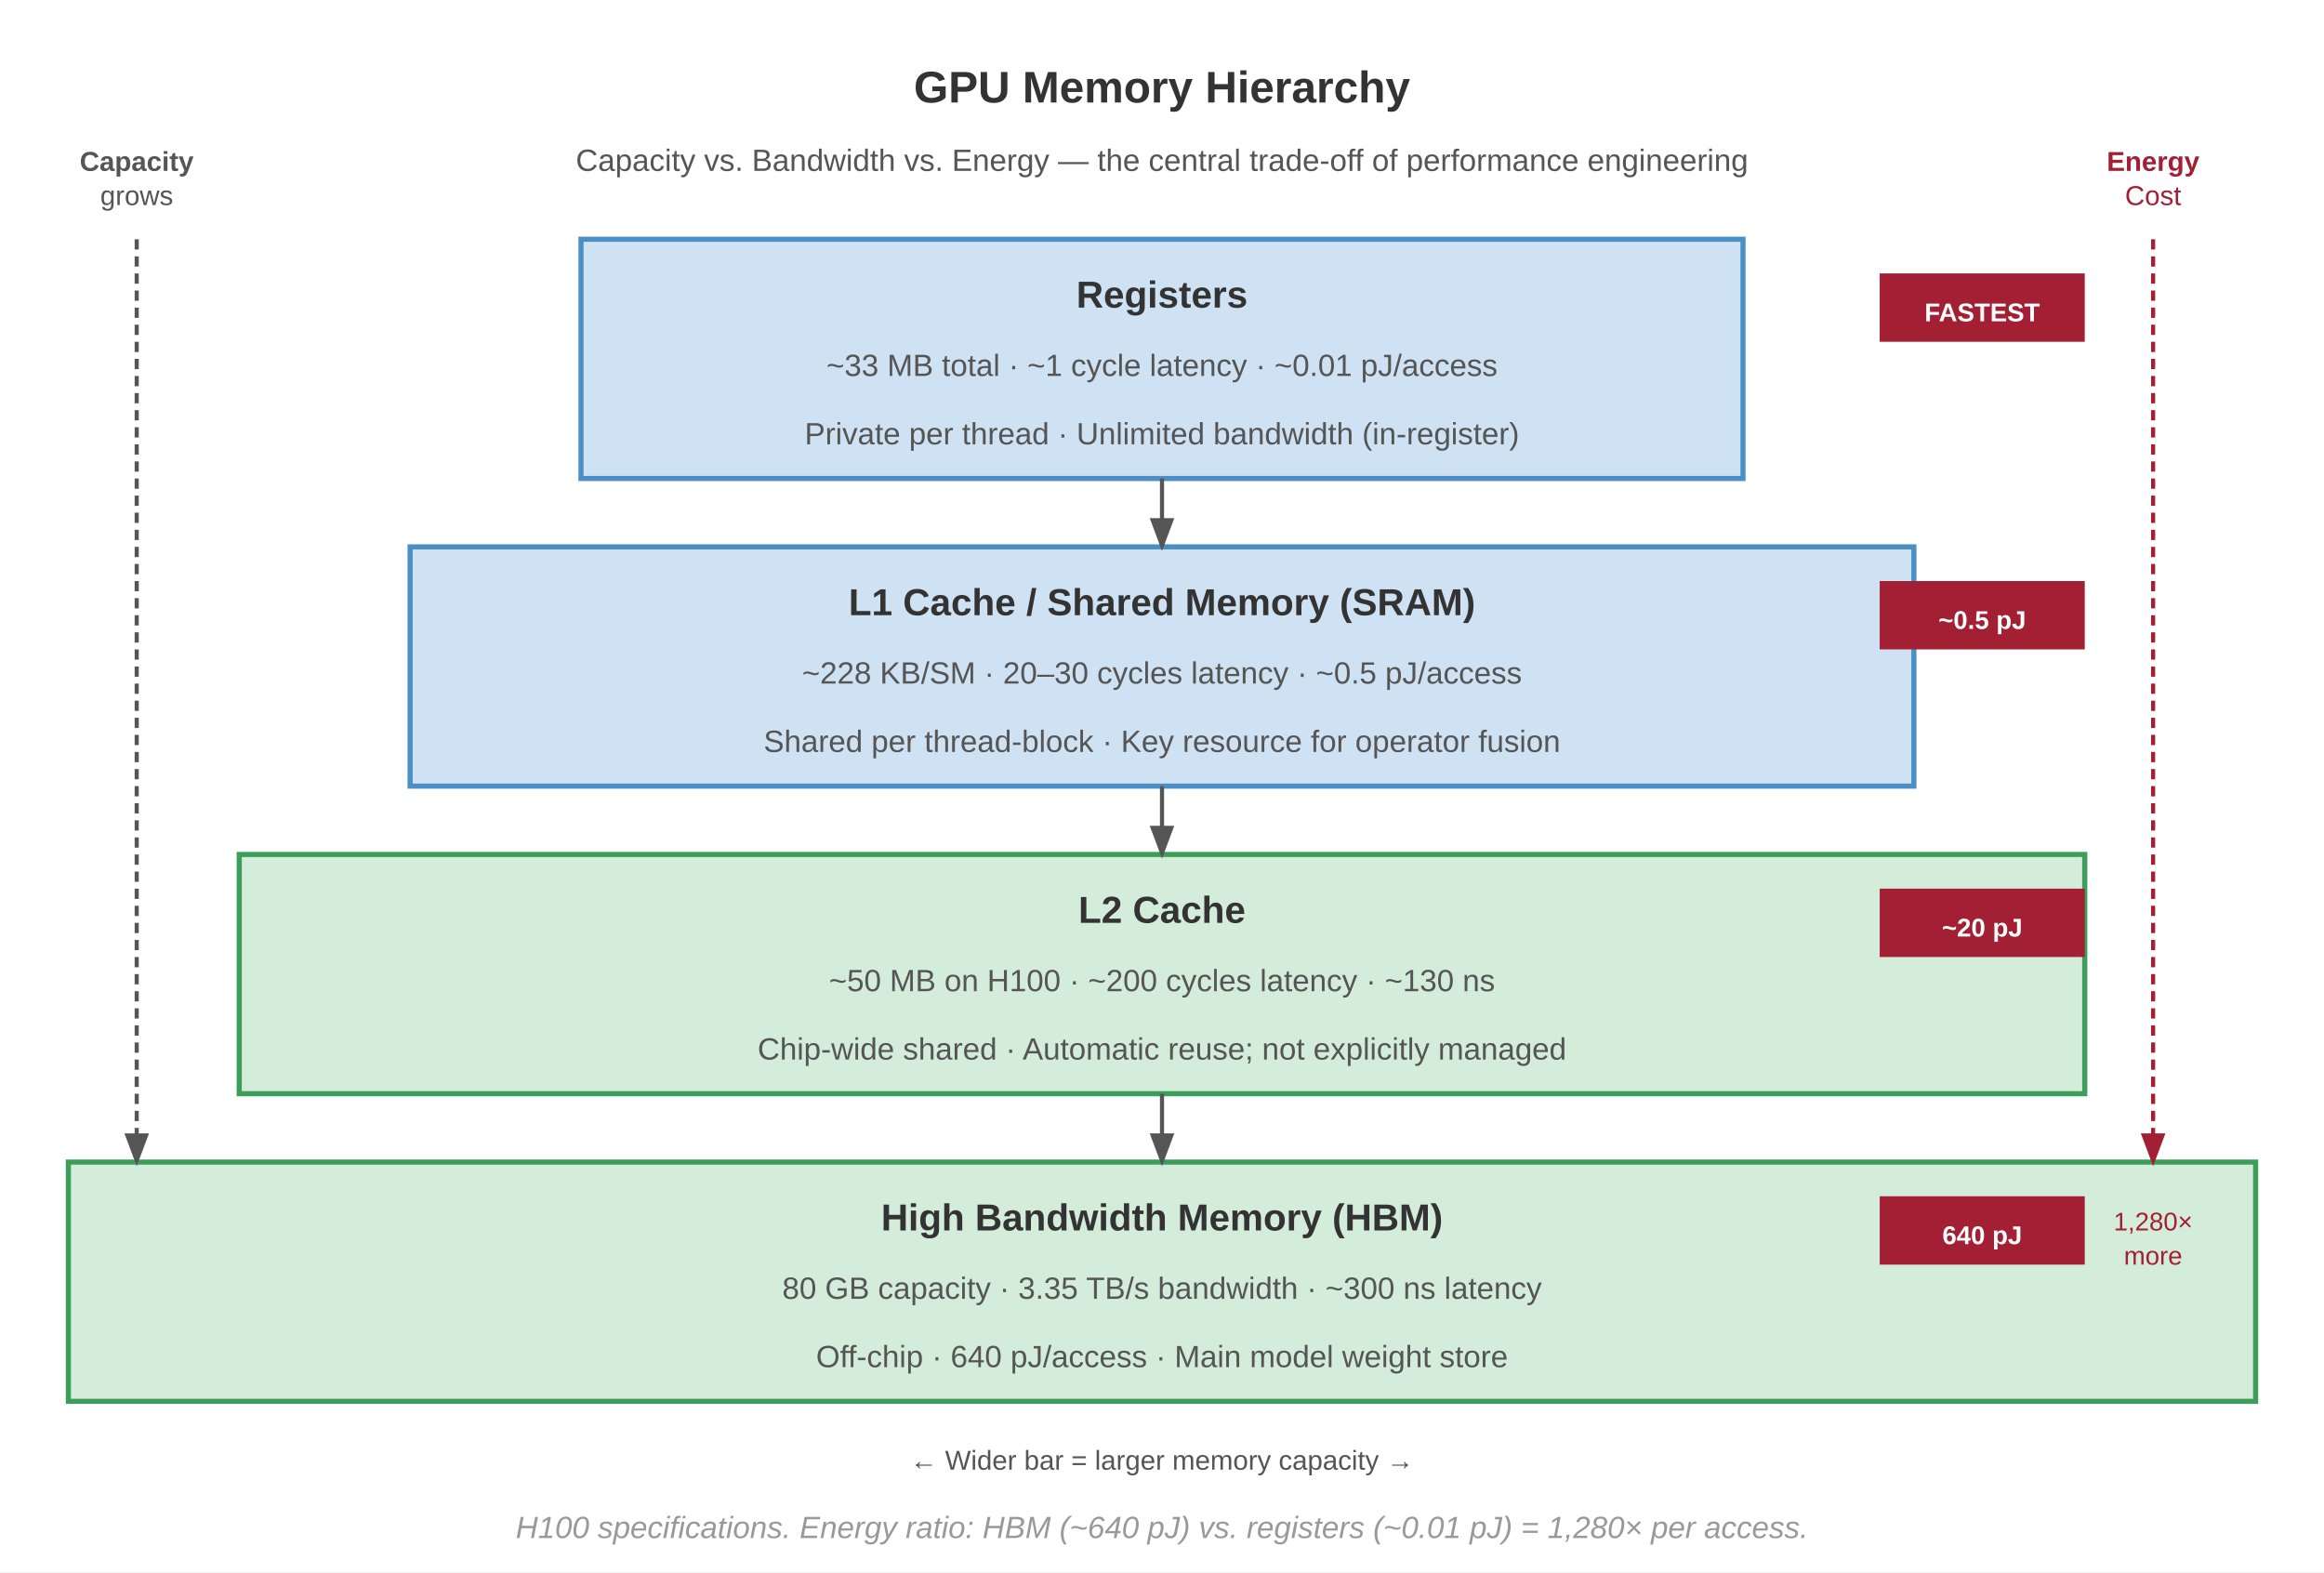
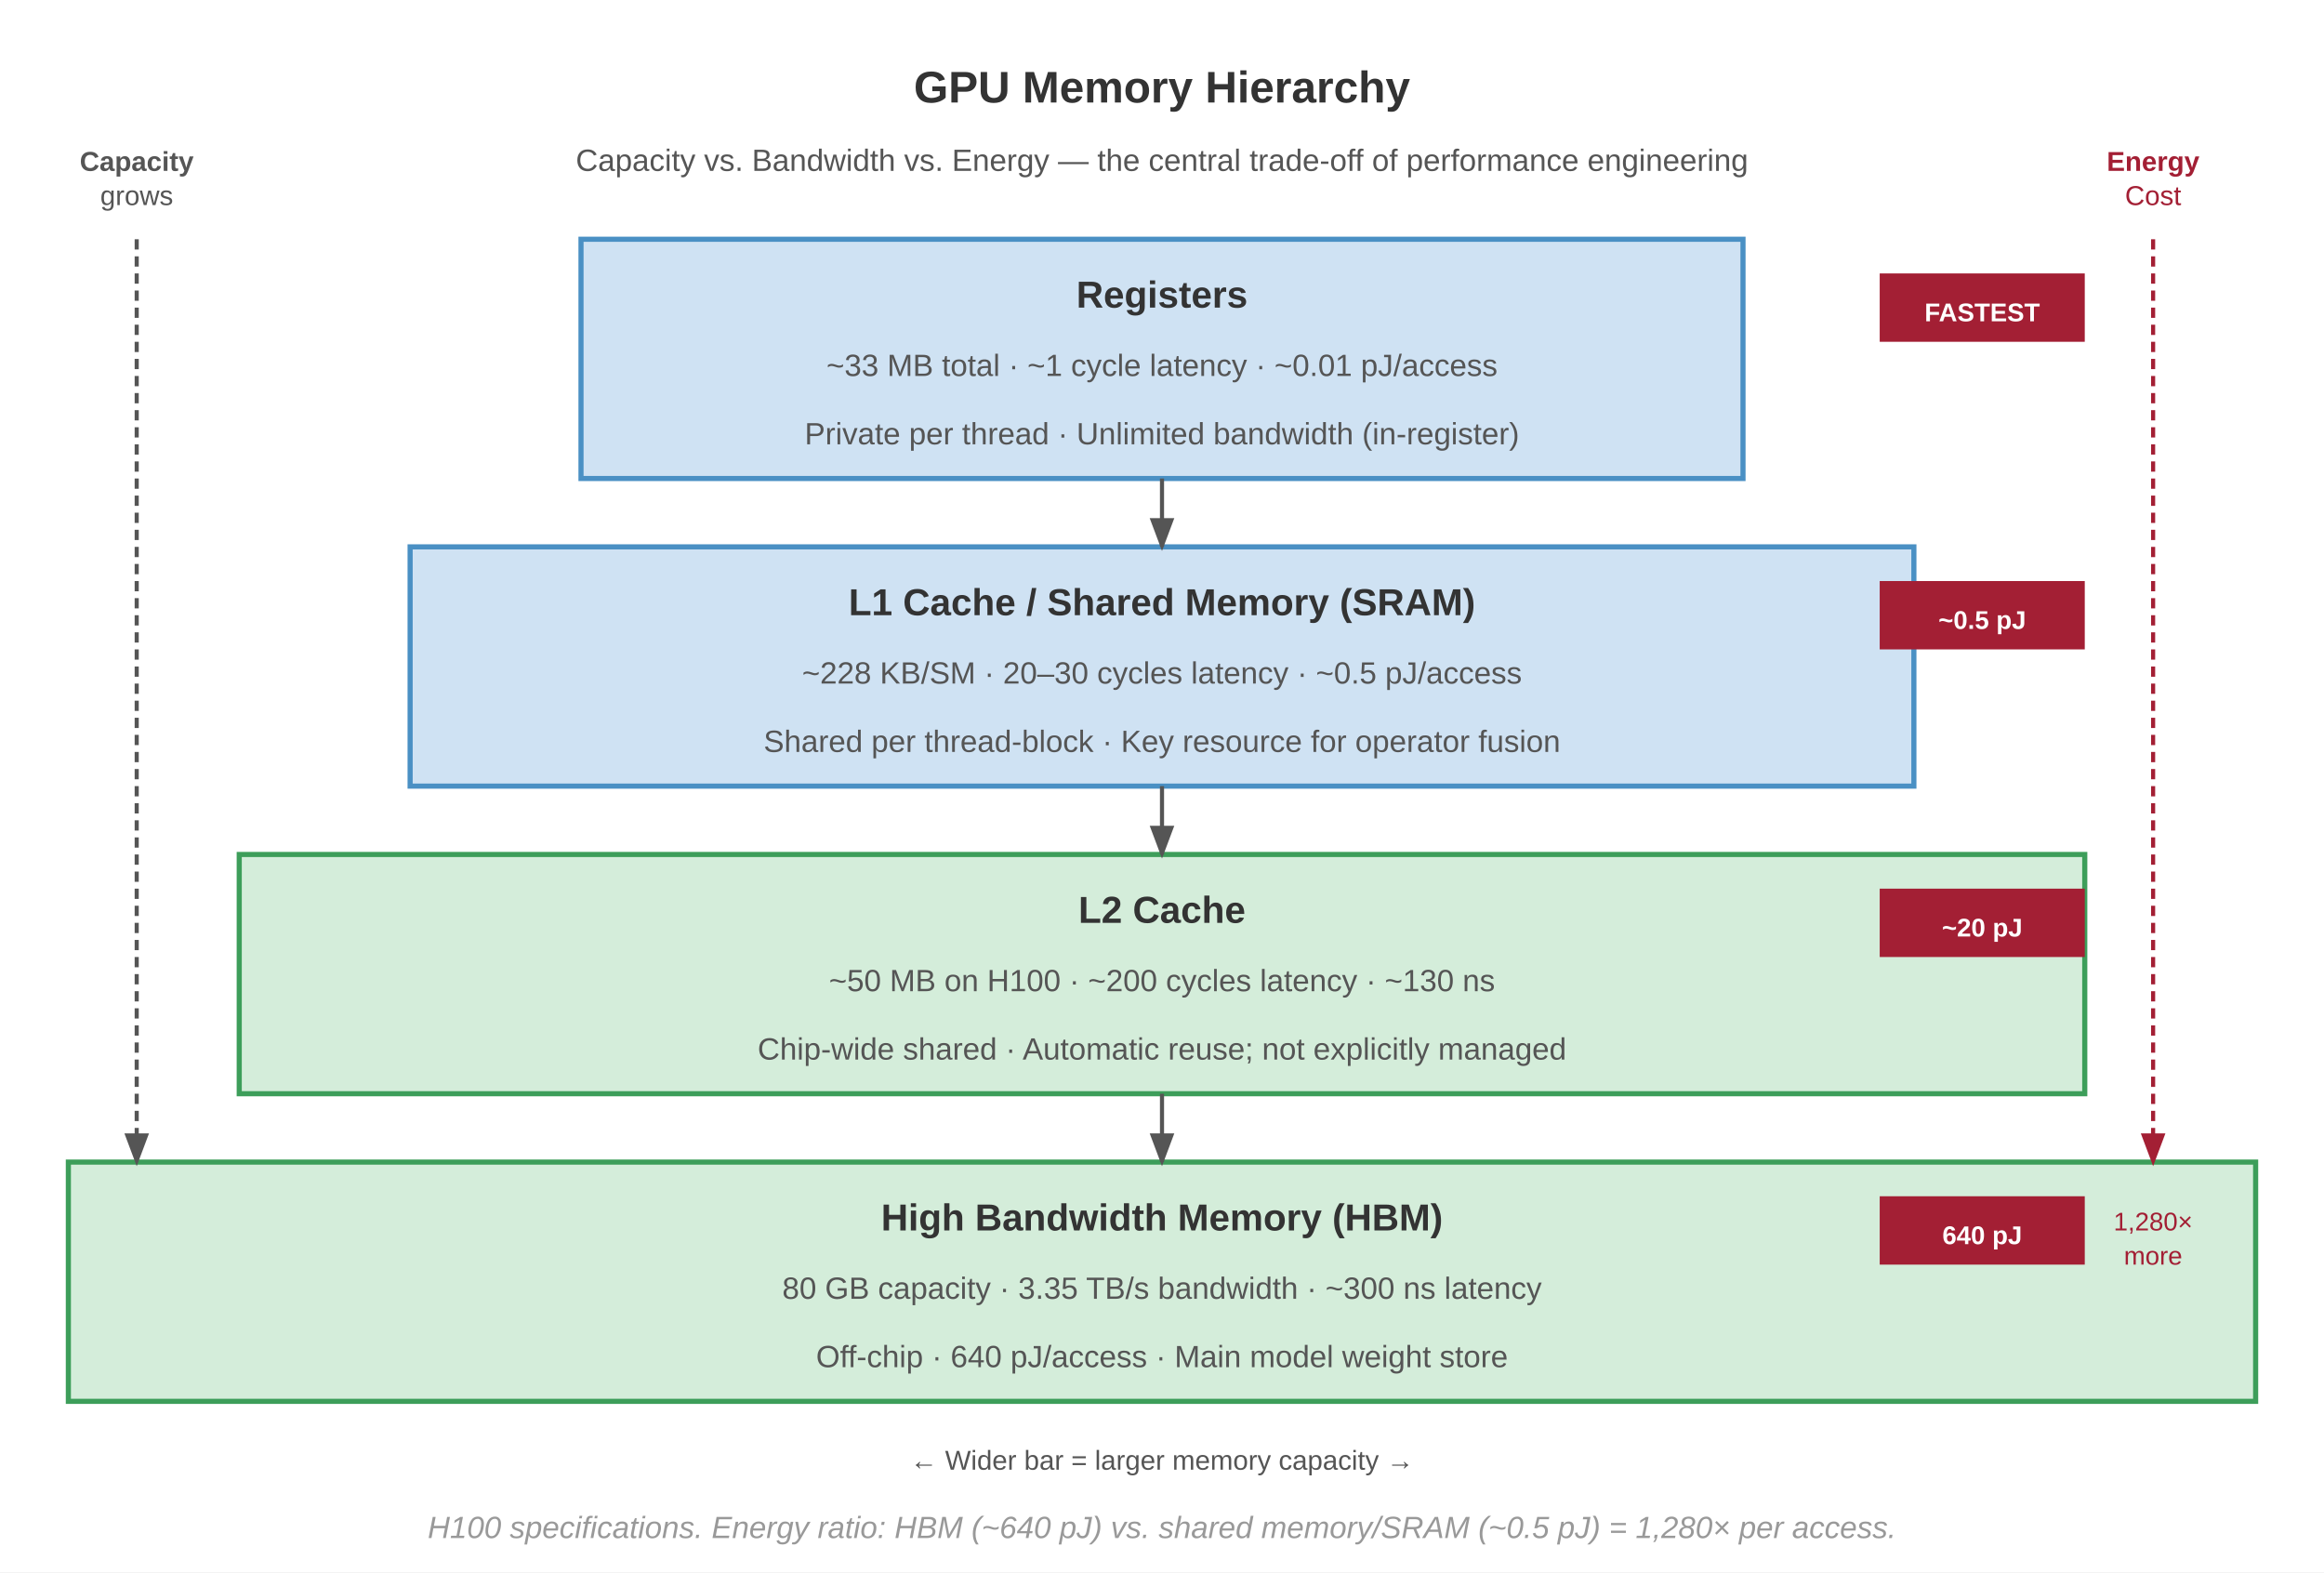
<svg xmlns="http://www.w3.org/2000/svg" font-family="Arial, Helvetica, sans-serif" viewBox="0 0 680 460">
  <rect width="680" height="460" fill="#fff" />
  <text x="340" y="30" text-anchor="middle" font-size="13" font-weight="700" fill="#333">GPU Memory Hierarchy</text>
  <text x="340" y="50" text-anchor="middle" font-size="9" fill="#555">Capacity vs. Bandwidth vs. Energy — the central trade-off of performance engineering</text>
  <defs>
    <marker id="arrow-down" markerWidth="8" markerHeight="6" refX="7" refY="3" orient="auto">
      <path d="M0,0 L8,3 L0,6 Z" fill="#555" />
    </marker>
    <marker id="arrow-red" markerWidth="8" markerHeight="6" refX="7" refY="3" orient="auto">
      <path d="M0,0 L8,3 L0,6 Z" fill="#a31f34" />
    </marker>
  </defs>
  <rect x="170" y="70" width="340" height="70" fill="#cfe2f3" stroke="#4a90c4" stroke-width="1.5" />
  <text x="340" y="90" text-anchor="middle" font-size="11" font-weight="700" fill="#333">Registers</text>
  <text x="340" y="110" text-anchor="middle" font-size="9" fill="#555">~33 MB total · ~1 cycle latency · ~0.01 pJ/access</text>
  <text x="340" y="130" text-anchor="middle" font-size="9" fill="#555">Private per thread · Unlimited bandwidth (in-register)</text>
  <rect x="550" y="80" width="60" height="20" fill="#a31f34" />
  <text x="580" y="94" text-anchor="middle" font-size="7.5" font-weight="700" fill="#fff">FASTEST</text>
  <rect x="120" y="160" width="440" height="70" fill="#cfe2f3" stroke="#4a90c4" stroke-width="1.5" />
  <text x="340" y="180" text-anchor="middle" font-size="11" font-weight="700" fill="#333">L1 Cache / Shared Memory (SRAM)</text>
  <text x="340" y="200" text-anchor="middle" font-size="9" fill="#555">~228 KB/SM · 20–30 cycles latency · ~0.5 pJ/access</text>
  <text x="340" y="220" text-anchor="middle" font-size="9" fill="#555">Shared per thread-block · Key resource for operator fusion</text>
  <rect x="550" y="170" width="60" height="20" fill="#a31f34" />
  <text x="580" y="184" text-anchor="middle" font-size="7.5" font-weight="700" fill="#fff">~0.5 pJ</text>
  <rect x="70" y="250" width="540" height="70" fill="#d4edda" stroke="#3d9e5a" stroke-width="1.5" />
  <text x="340" y="270" text-anchor="middle" font-size="11" font-weight="700" fill="#333">L2 Cache</text>
  <text x="340" y="290" text-anchor="middle" font-size="9" fill="#555">~50 MB on H100 · ~200 cycles latency · ~130 ns</text>
  <text x="340" y="310" text-anchor="middle" font-size="9" fill="#555">Chip-wide shared · Automatic reuse; not explicitly managed</text>
  <rect x="550" y="260" width="60" height="20" fill="#a31f34" />
  <text x="580" y="274" text-anchor="middle" font-size="7.5" font-weight="700" fill="#fff">~20 pJ</text>
  <rect x="20" y="340" width="640" height="70" fill="#d4edda" stroke="#3d9e5a" stroke-width="1.5" />
  <text x="340" y="360" text-anchor="middle" font-size="11" font-weight="700" fill="#333">High Bandwidth Memory (HBM)</text>
  <text x="340" y="380" text-anchor="middle" font-size="9" fill="#555">80 GB capacity · 3.35 TB/s bandwidth · ~300 ns latency</text>
  <text x="340" y="400" text-anchor="middle" font-size="9" fill="#555">Off-chip · 640 pJ/access · Main model weight store</text>
  <rect x="550" y="350" width="60" height="20" fill="#a31f34" />
  <text x="580" y="364" text-anchor="middle" font-size="7.5" font-weight="700" fill="#fff">640 pJ</text>
  <line x1="340" y1="140" x2="340" y2="160" stroke="#555" stroke-width="1.2" marker-end="url(#arrow-down)" />
  <line x1="340" y1="230" x2="340" y2="250" stroke="#555" stroke-width="1.2" marker-end="url(#arrow-down)" />
  <line x1="340" y1="320" x2="340" y2="340" stroke="#555" stroke-width="1.2" marker-end="url(#arrow-down)" />
  <text x="630" y="50" text-anchor="middle" font-size="8" font-weight="700" fill="#a31f34">Energy</text>
  <text x="630" y="60" text-anchor="middle" font-size="8" fill="#a31f34">Cost</text>
  <line x1="630" y1="70" x2="630" y2="340" stroke="#a31f34" stroke-width="1.2" stroke-dasharray="3,2" marker-end="url(#arrow-red)" />
  <text x="630" y="360" text-anchor="middle" font-size="7.5" fill="#a31f34">1,280×</text>
  <text x="630" y="370" text-anchor="middle" font-size="7.5" fill="#a31f34">more</text>
  <text x="40" y="50" text-anchor="middle" font-size="8" font-weight="700" fill="#555">Capacity</text>
  <text x="40" y="60" text-anchor="middle" font-size="8" fill="#555">grows</text>
  <line x1="40" y1="70" x2="40" y2="340" stroke="#555" stroke-width="1.2" stroke-dasharray="3,2" marker-end="url(#arrow-down)" />
-   <text x="340" y="450" text-anchor="middle" font-size="9" fill="#999" font-style="italic">H100 specifications. Energy ratio: HBM (~640 pJ) vs. registers (~0.01 pJ) = 1,280× per access.</text>
+   <text x="340" y="450" text-anchor="middle" font-size="9" fill="#999" font-style="italic">H100 specifications. Energy ratio: HBM (~640 pJ) vs. shared memory/SRAM (~0.5 pJ) = 1,280× per access.</text>
  <text x="340" y="430" text-anchor="middle" font-size="8" fill="#555">← Wider bar = larger memory capacity →</text>
</svg>
